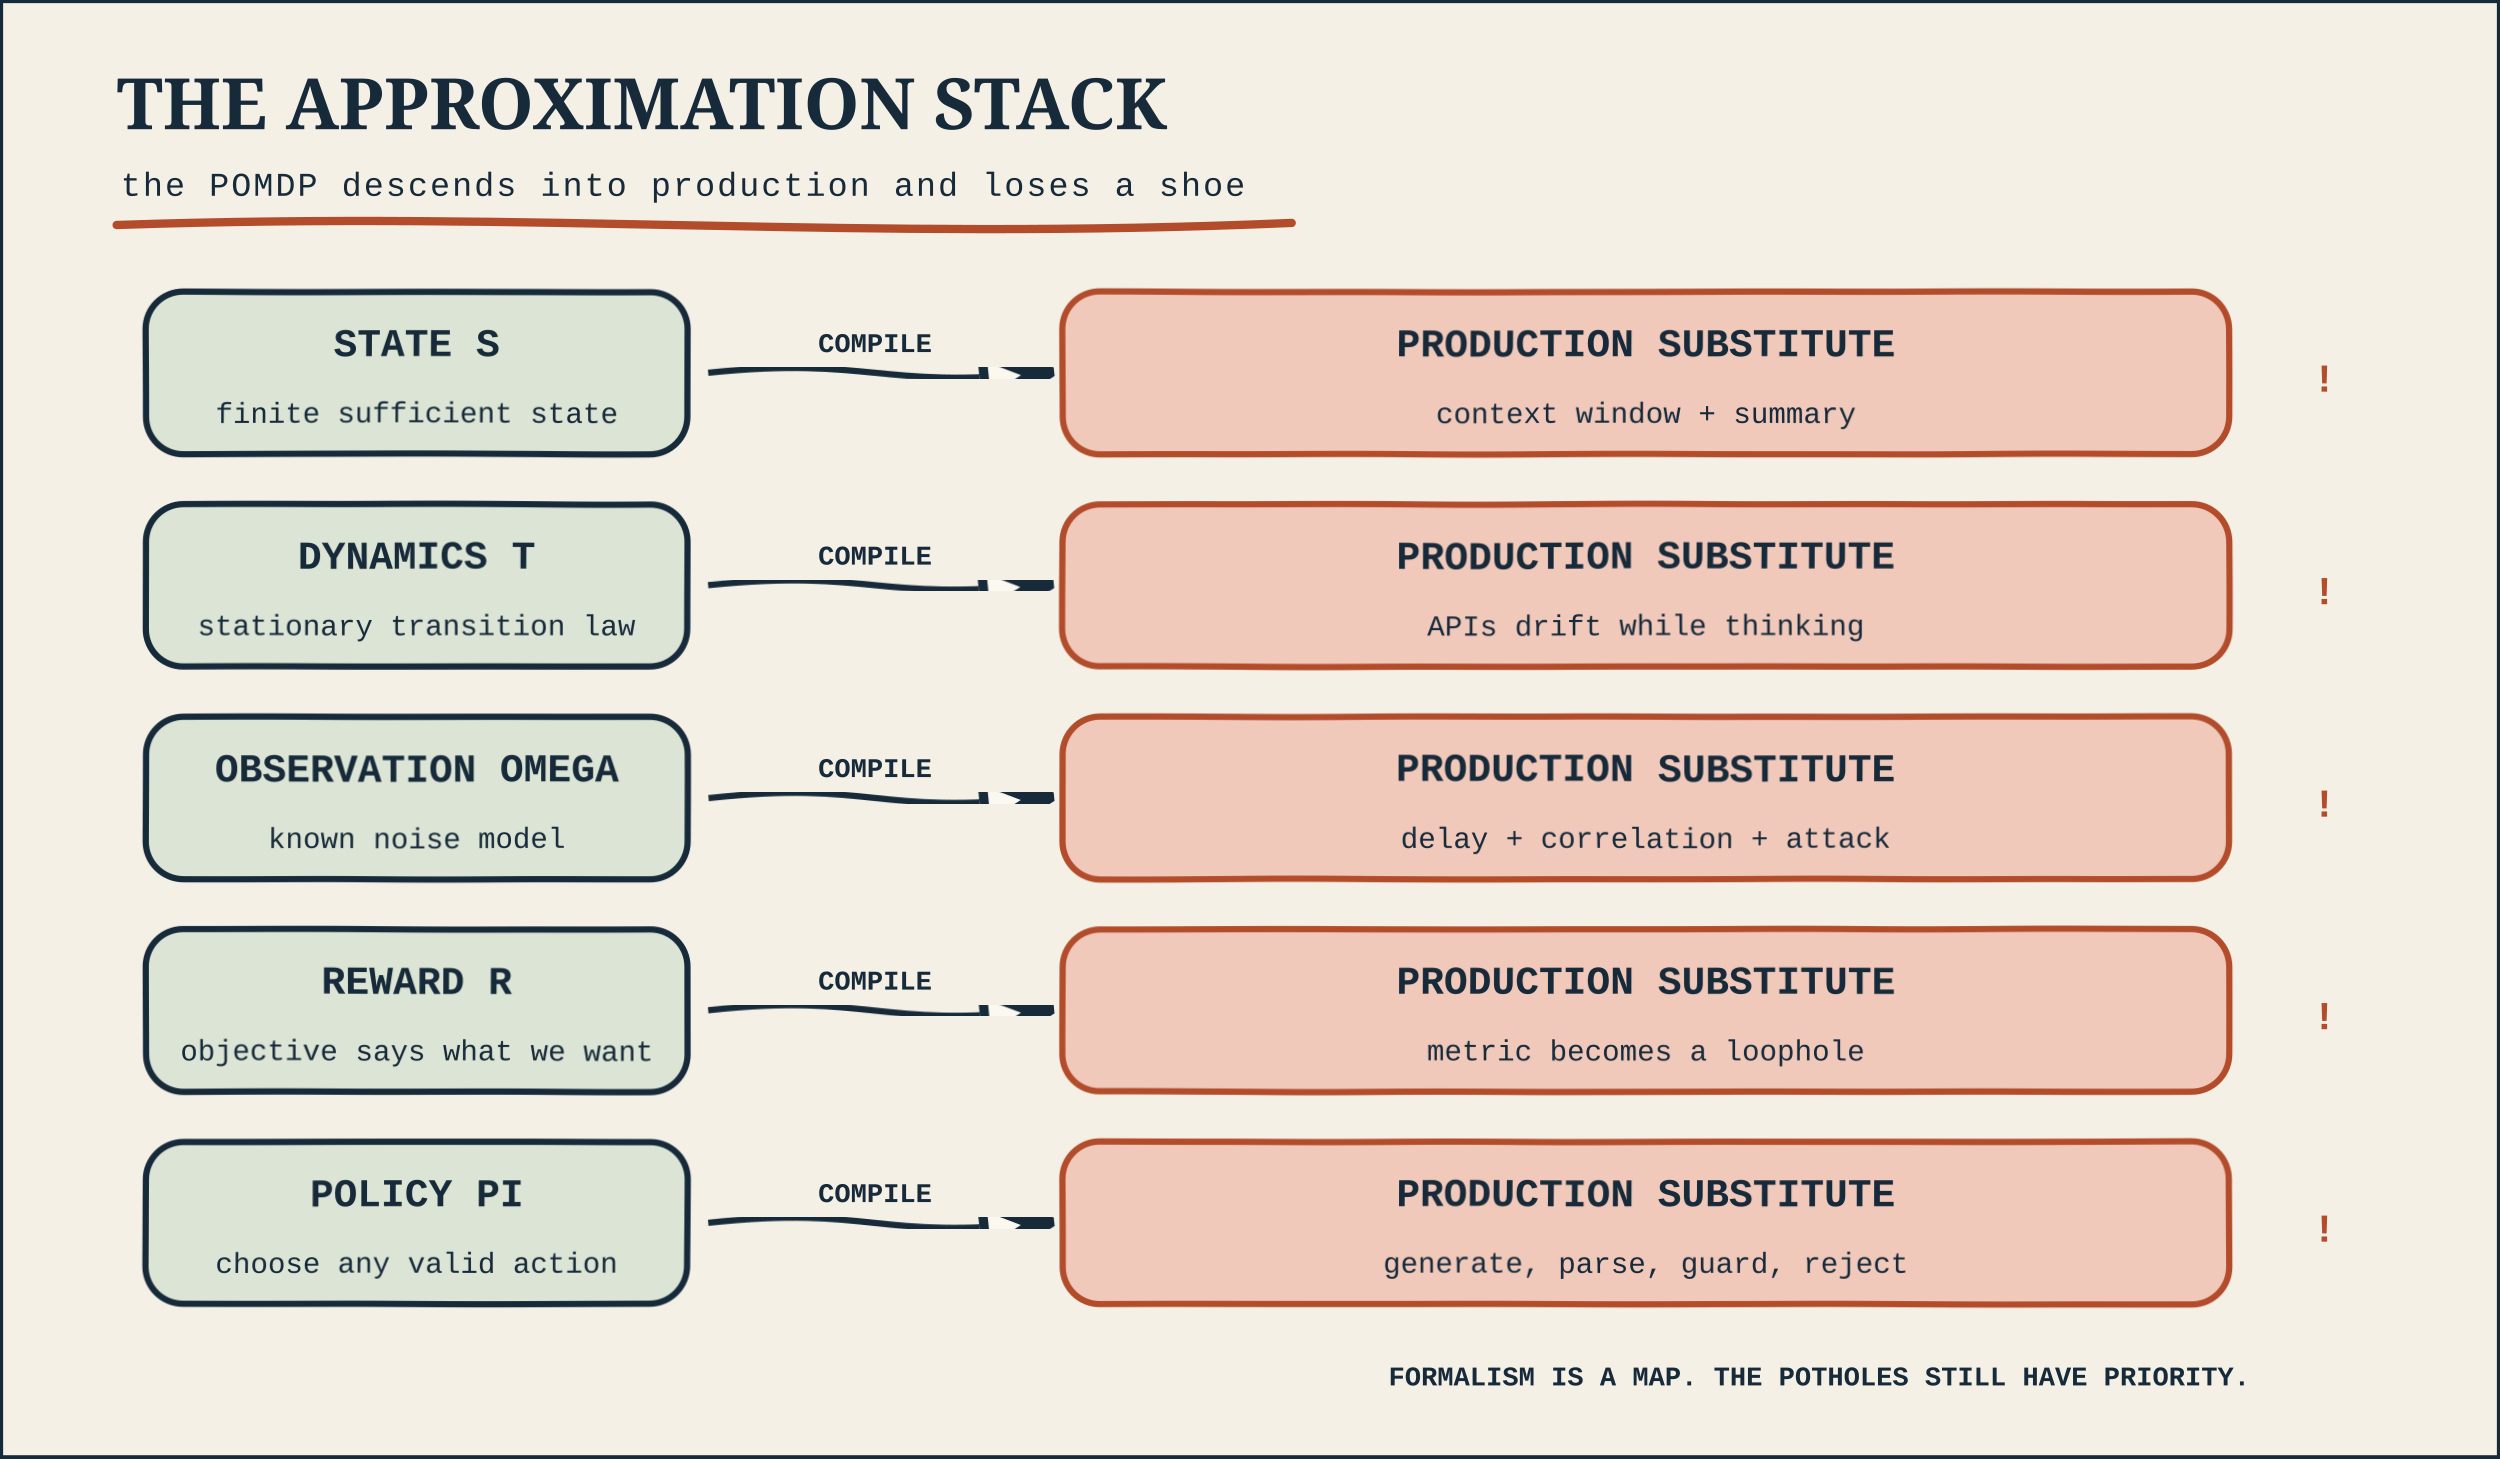
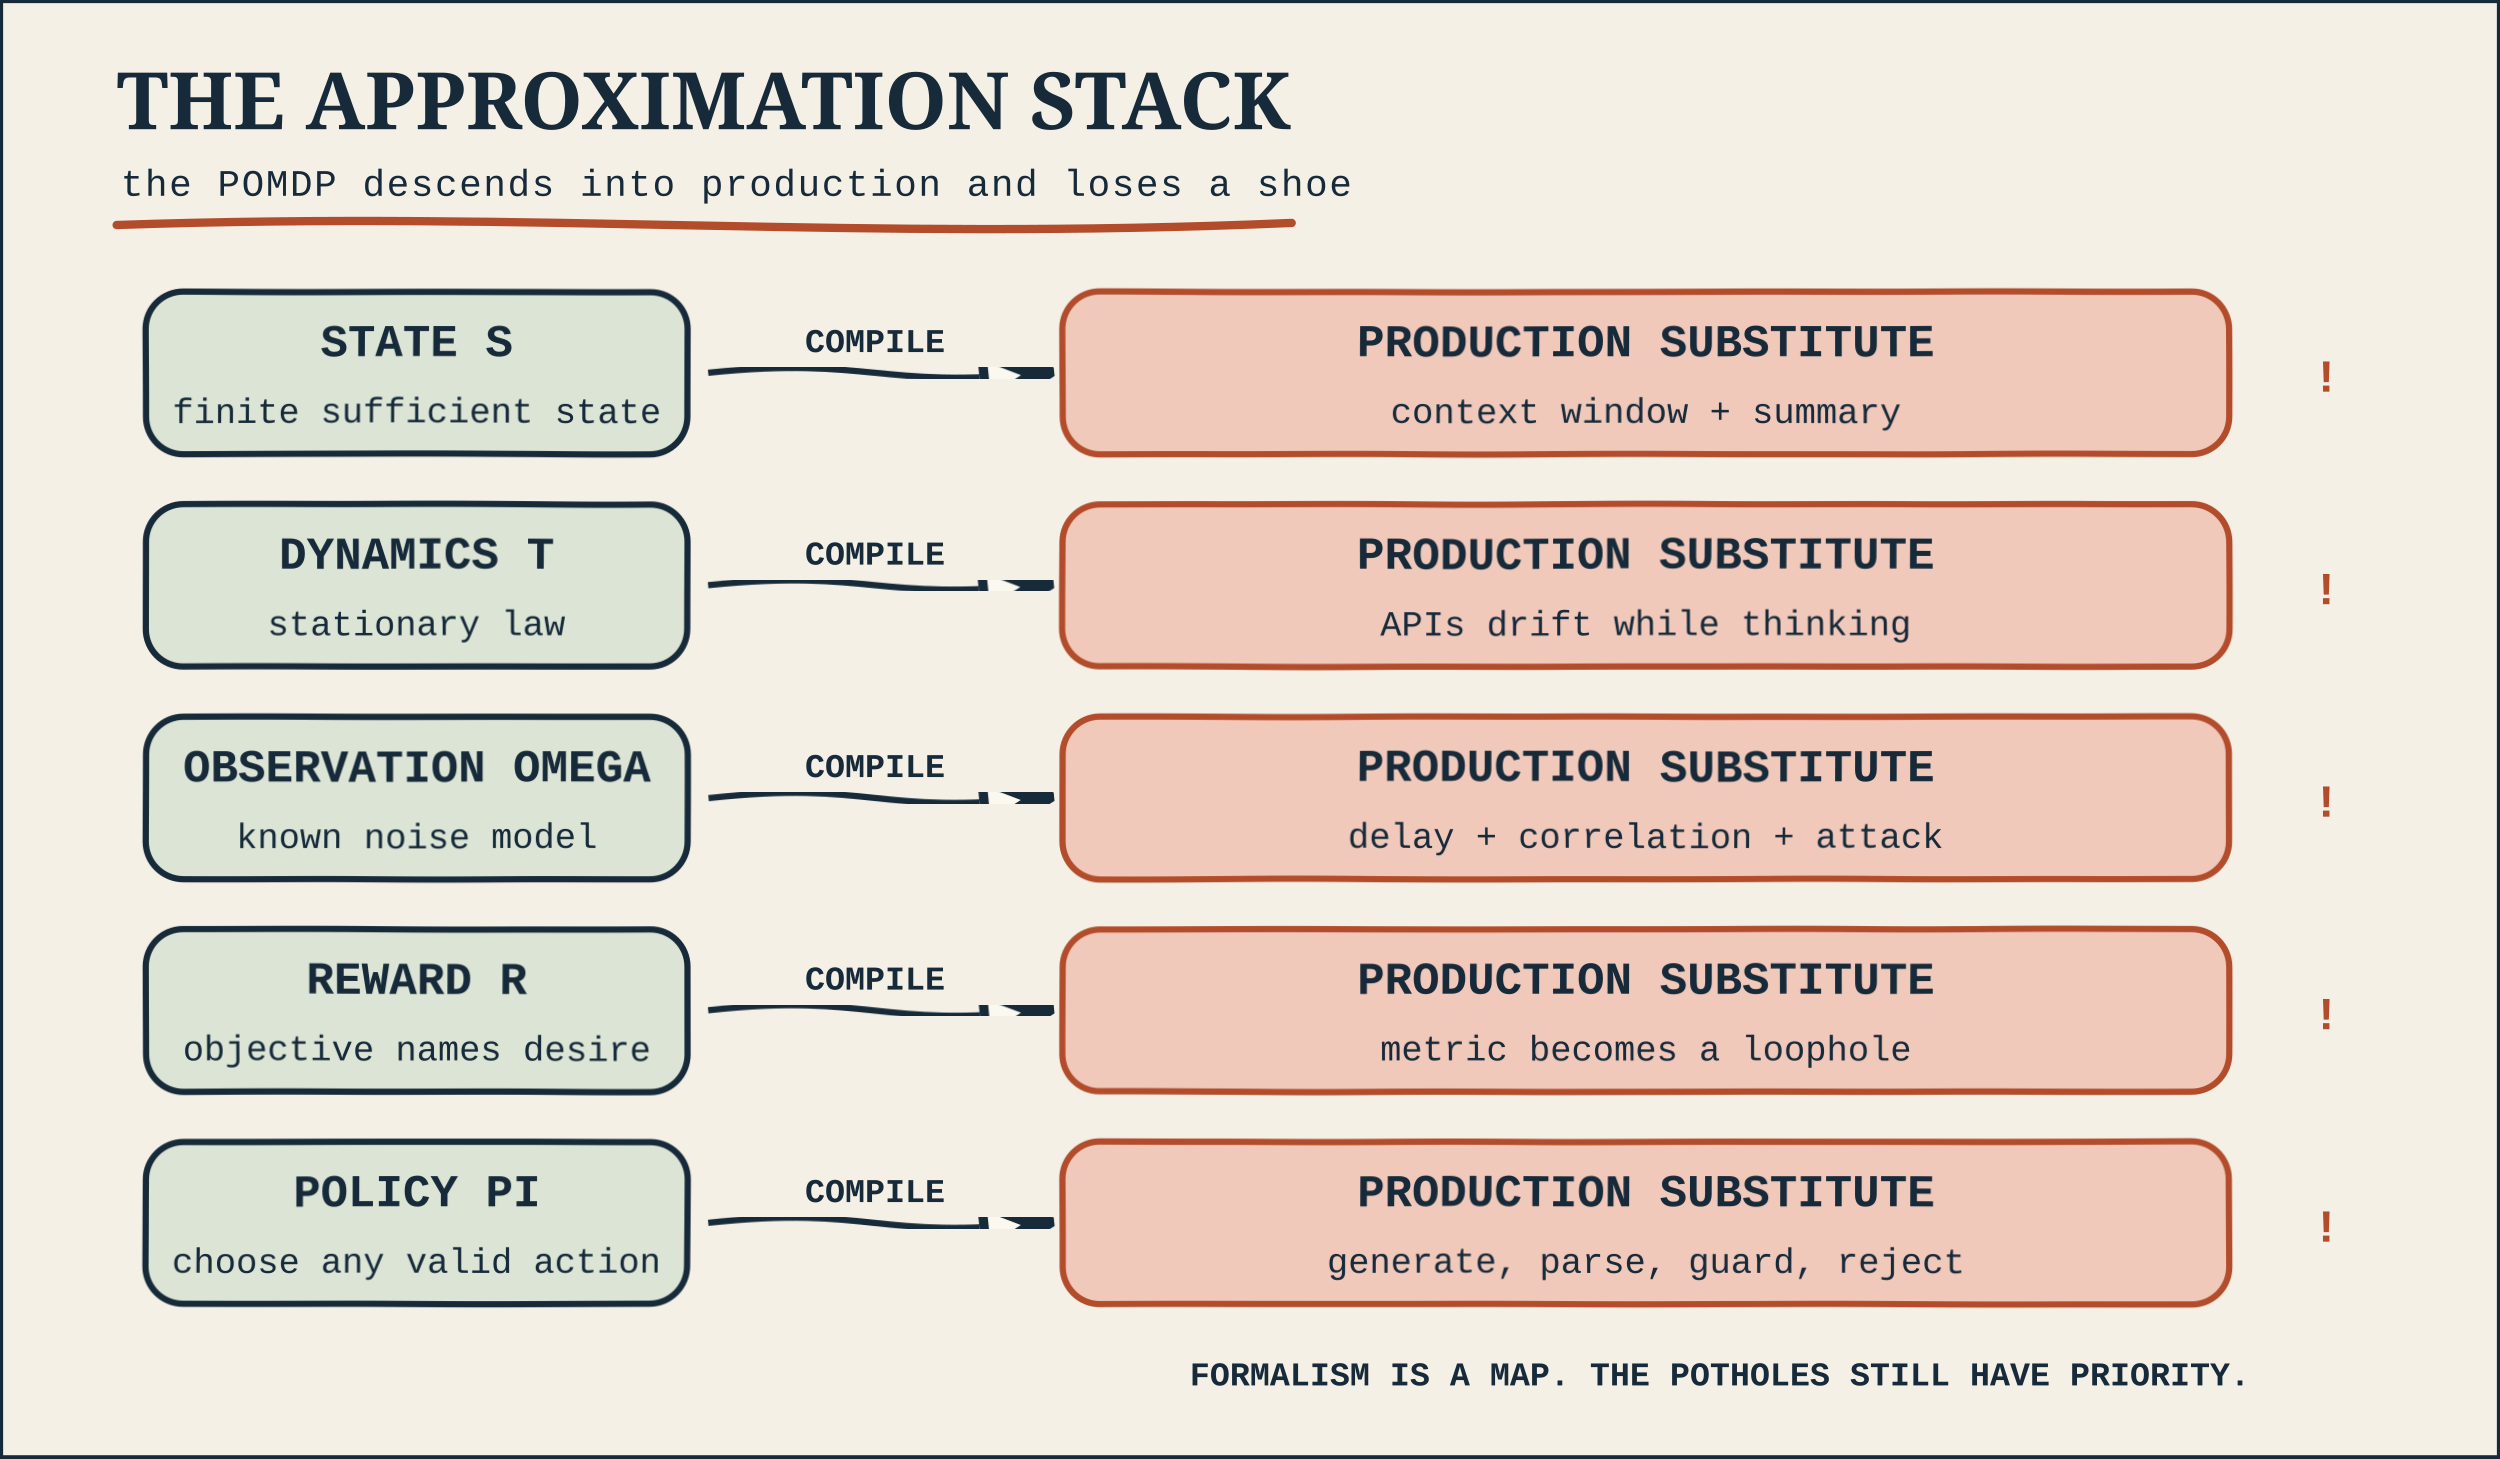
<svg xmlns="http://www.w3.org/2000/svg" width="1200" height="700" viewBox="0 0 1200 700" role="img" aria-labelledby="title desc">
  <defs>
    <marker id="arrow" markerWidth="12" markerHeight="10" refX="10" refY="5" orient="auto">
      <path d="M0,0 L10,5 L0,10 z" fill="#172a3a" />
    </marker>
    <marker id="red-arrow" markerWidth="12" markerHeight="10" refX="10" refY="5" orient="auto">
      <path d="M0,0 L10,5 L0,10 z" fill="#b24c2b" />
    </marker>
    <filter id="wobble" x="-5%" y="-5%" width="110%" height="110%">
      <feTurbulence type="fractalNoise" baseFrequency="0.012" numOctaves="1" seed="427" result="noise" />
      <feDisplacementMap in="SourceGraphic" in2="noise" scale="1.2" />
    </filter>
    <style>
      .paper { fill:#f4f0e6; }
      text { fill:#172a3a; font-family:"Courier New",monospace; }
-       .title { font-family:Georgia,serif; font-size:34px; font-weight:bold; }
-       .subtitle { font-size:16px; letter-spacing:1px; }
-       .label { font-size:19px; font-weight:bold; }
-       .detail { font-size:14px; }
-       .tiny { font-size:13px; font-weight:bold; paint-order:stroke; stroke:#f4f0e6; stroke-width:5px; stroke-linejoin:round; }
+       .title { font-family:Georgia,serif; font-size:38px; font-weight:bold; }
+       .subtitle { font-size:18px; letter-spacing:0.8px; }
+       .label { font-size:22px; font-weight:bold; }
+       .detail { font-size:17px; }
+       .tiny { font-size:16px; font-weight:bold; paint-order:stroke; stroke:#f4f0e6; stroke-width:5px; stroke-linejoin:round; }
      .rough { filter:url(#wobble); }
      rect, circle, ellipse, path, line, polygon { fill:#fbf8ef; stroke:#172a3a; stroke-width:3; }
      .arrow { fill:none; marker-end:url(#arrow); }
      .red .arrow, .red path, .red line, .red rect, .red circle { stroke:#b24c2b; }
      .red .arrow { marker-end:url(#red-arrow); }
      .red text, text.red { fill:#b24c2b; }
      .green rect, .green circle { fill:#dbe4d5; }
      .amber rect, .amber circle { fill:#efe0b8; }
      .danger rect, .danger circle { fill:#f0c9bb; stroke:#b24c2b; }
      .ghost rect, .ghost circle { fill:#e3e7e3; stroke-dasharray:9 7; }
      .scribble { fill:none; stroke:#b24c2b; stroke-width:4; stroke-linecap:round; }
    </style>
  </defs>
  <rect class="paper" width="1200" height="700" stroke="none" />
  <text class="title" x="56" y="62">THE APPROXIMATION STACK</text>
  <text class="subtitle" x="58" y="94">the POMDP descends into production and loses a shoe</text>
  <path class="scribble" d="M56,108 C260,101 410,116 620,107" />
  <g class="rough green">
    <rect x="70" y="140" width="260" height="78" rx="18" />
    <text class="label" x="200.0" y="171.0" text-anchor="middle">STATE  S</text>
    <text class="detail" x="200.0" y="203.0" text-anchor="middle">finite sufficient state</text>
  </g>
  <g class="">
    <path class="arrow rough" d="M340,179 C420.0,171 420.0,187 500,179" />
    <text class="tiny" x="420.0" y="169.0" text-anchor="middle">COMPILE</text>
  </g>
  <g class="rough danger">
    <rect x="510" y="140" width="560" height="78" rx="18" />
    <text class="label" x="790.0" y="171.0" text-anchor="middle">PRODUCTION SUBSTITUTE</text>
    <text class="detail" x="790.0" y="203.0" text-anchor="middle">context window + summary</text>
  </g>
  <text class="label red" x="1110" y="188">!</text>
  <g class="rough green">
    <rect x="70" y="242" width="260" height="78" rx="18" />
    <text class="label" x="200.0" y="273.0" text-anchor="middle">DYNAMICS  T</text>
-     <text class="detail" x="200.0" y="305.0" text-anchor="middle">stationary transition law</text>
+     <text class="detail" x="200.0" y="305.0" text-anchor="middle">stationary law</text>
  </g>
  <g class="">
    <path class="arrow rough" d="M340,281 C420.0,273 420.0,289 500,281" />
    <text class="tiny" x="420.0" y="271.0" text-anchor="middle">COMPILE</text>
  </g>
  <g class="rough danger">
    <rect x="510" y="242" width="560" height="78" rx="18" />
    <text class="label" x="790.0" y="273.0" text-anchor="middle">PRODUCTION SUBSTITUTE</text>
    <text class="detail" x="790.0" y="305.0" text-anchor="middle">APIs drift while thinking</text>
  </g>
  <text class="label red" x="1110" y="290">!</text>
  <g class="rough green">
    <rect x="70" y="344" width="260" height="78" rx="18" />
    <text class="label" x="200.0" y="375.0" text-anchor="middle">OBSERVATION  OMEGA</text>
    <text class="detail" x="200.0" y="407.0" text-anchor="middle">known noise model</text>
  </g>
  <g class="">
    <path class="arrow rough" d="M340,383 C420.0,375 420.0,391 500,383" />
    <text class="tiny" x="420.0" y="373.0" text-anchor="middle">COMPILE</text>
  </g>
  <g class="rough danger">
    <rect x="510" y="344" width="560" height="78" rx="18" />
    <text class="label" x="790.0" y="375.0" text-anchor="middle">PRODUCTION SUBSTITUTE</text>
    <text class="detail" x="790.0" y="407.0" text-anchor="middle">delay + correlation + attack</text>
  </g>
  <text class="label red" x="1110" y="392">!</text>
  <g class="rough green">
    <rect x="70" y="446" width="260" height="78" rx="18" />
    <text class="label" x="200.0" y="477.0" text-anchor="middle">REWARD  R</text>
-     <text class="detail" x="200.0" y="509.0" text-anchor="middle">objective says what we want</text>
+     <text class="detail" x="200.0" y="509.0" text-anchor="middle">objective names desire</text>
  </g>
  <g class="">
    <path class="arrow rough" d="M340,485 C420.0,477 420.0,493 500,485" />
    <text class="tiny" x="420.0" y="475.0" text-anchor="middle">COMPILE</text>
  </g>
  <g class="rough danger">
    <rect x="510" y="446" width="560" height="78" rx="18" />
    <text class="label" x="790.0" y="477.0" text-anchor="middle">PRODUCTION SUBSTITUTE</text>
    <text class="detail" x="790.0" y="509.0" text-anchor="middle">metric becomes a loophole</text>
  </g>
  <text class="label red" x="1110" y="494">!</text>
  <g class="rough green">
    <rect x="70" y="548" width="260" height="78" rx="18" />
    <text class="label" x="200.0" y="579.0" text-anchor="middle">POLICY  PI</text>
    <text class="detail" x="200.0" y="611.0" text-anchor="middle">choose any valid action</text>
  </g>
  <g class="">
    <path class="arrow rough" d="M340,587 C420.0,579 420.0,595 500,587" />
    <text class="tiny" x="420.0" y="577.0" text-anchor="middle">COMPILE</text>
  </g>
  <g class="rough danger">
    <rect x="510" y="548" width="560" height="78" rx="18" />
    <text class="label" x="790.0" y="579.0" text-anchor="middle">PRODUCTION SUBSTITUTE</text>
    <text class="detail" x="790.0" y="611.0" text-anchor="middle">generate, parse, guard, reject</text>
  </g>
  <text class="label red" x="1110" y="596">!</text>
  <text class="tiny" x="1080" y="665" text-anchor="end">FORMALISM IS A MAP. THE POTHOLES STILL HAVE PRIORITY.</text>
</svg>
